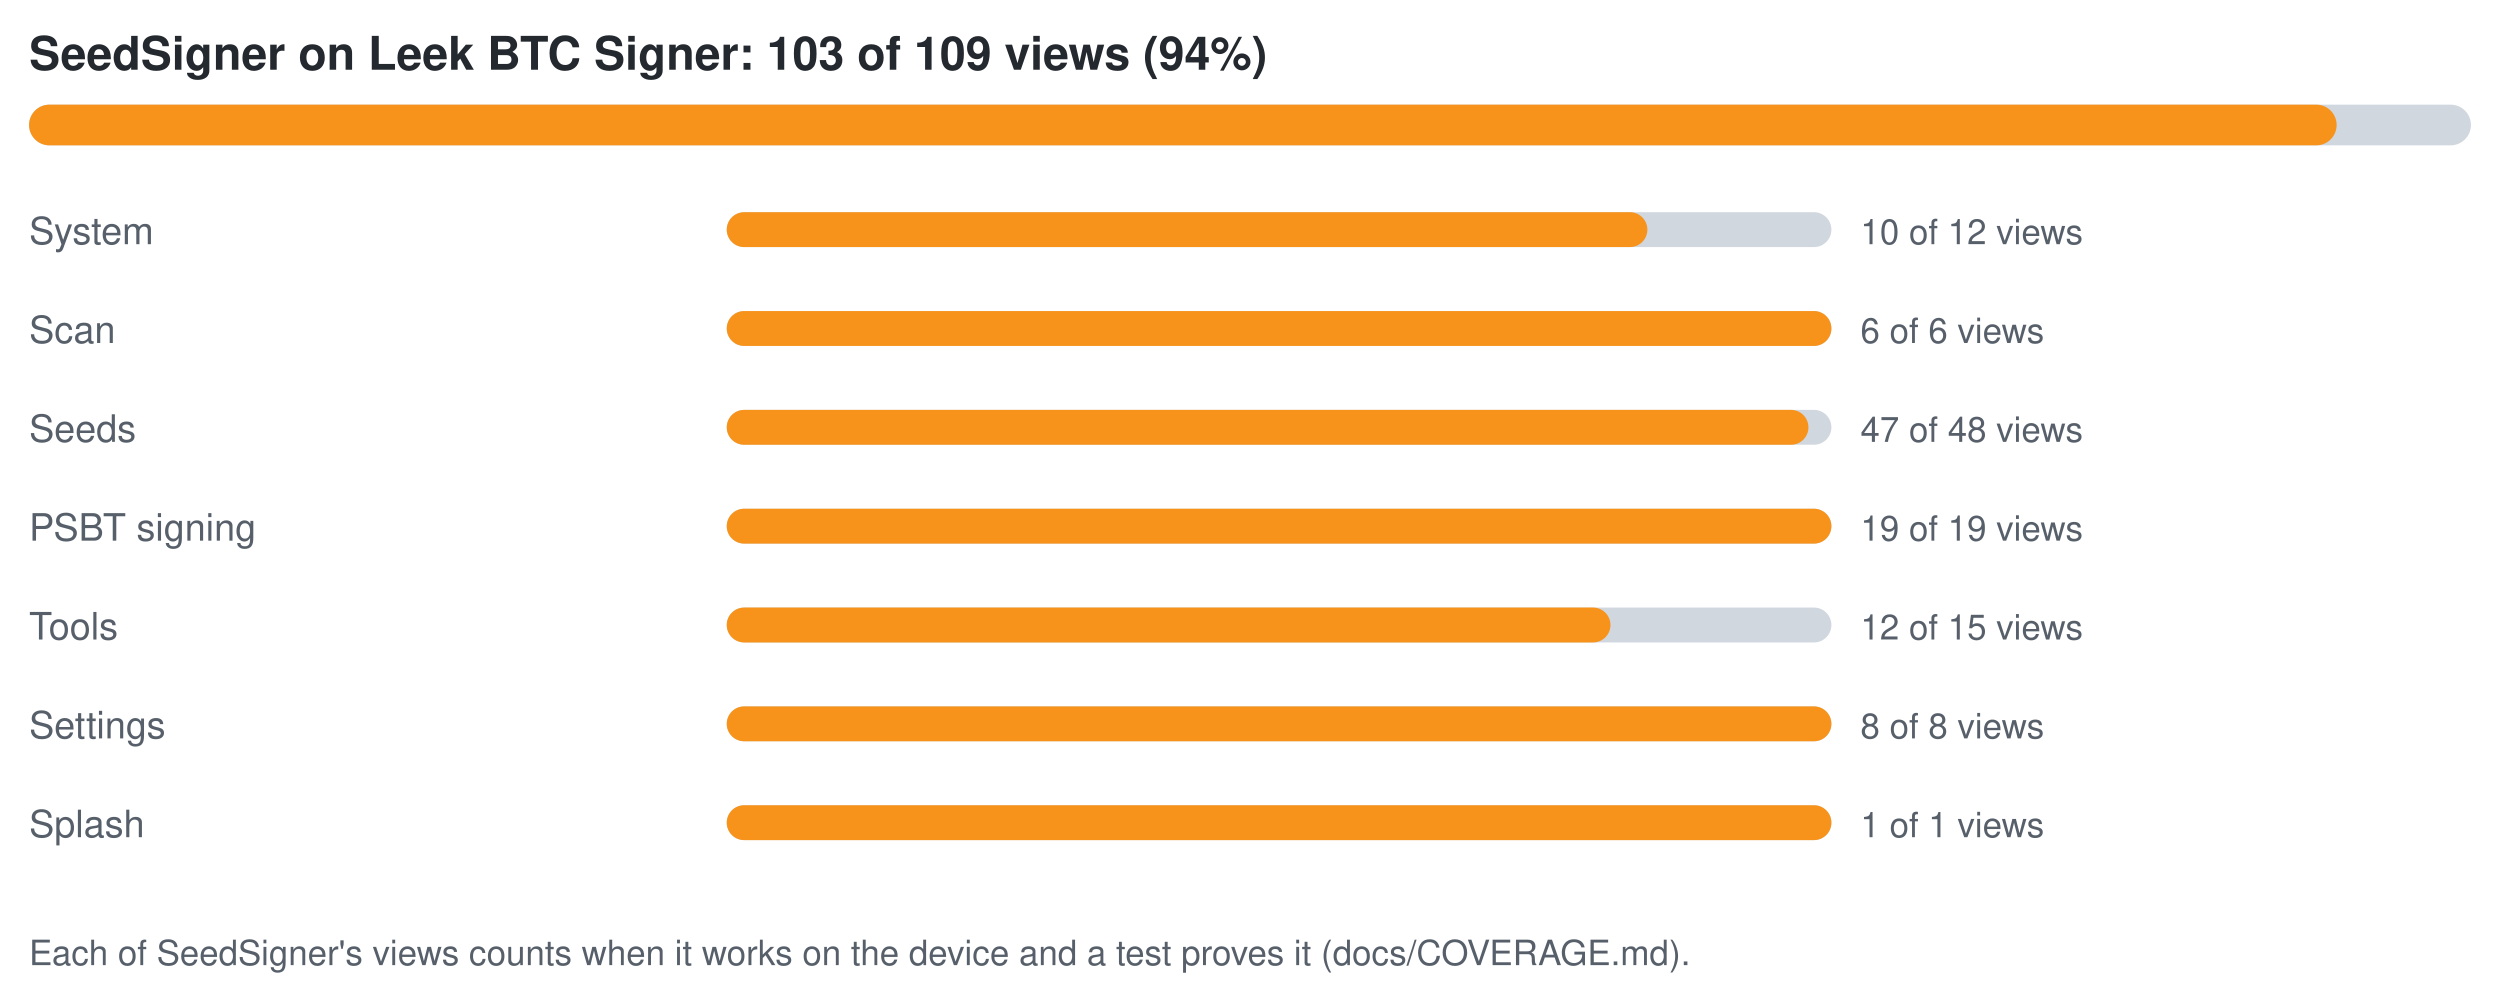
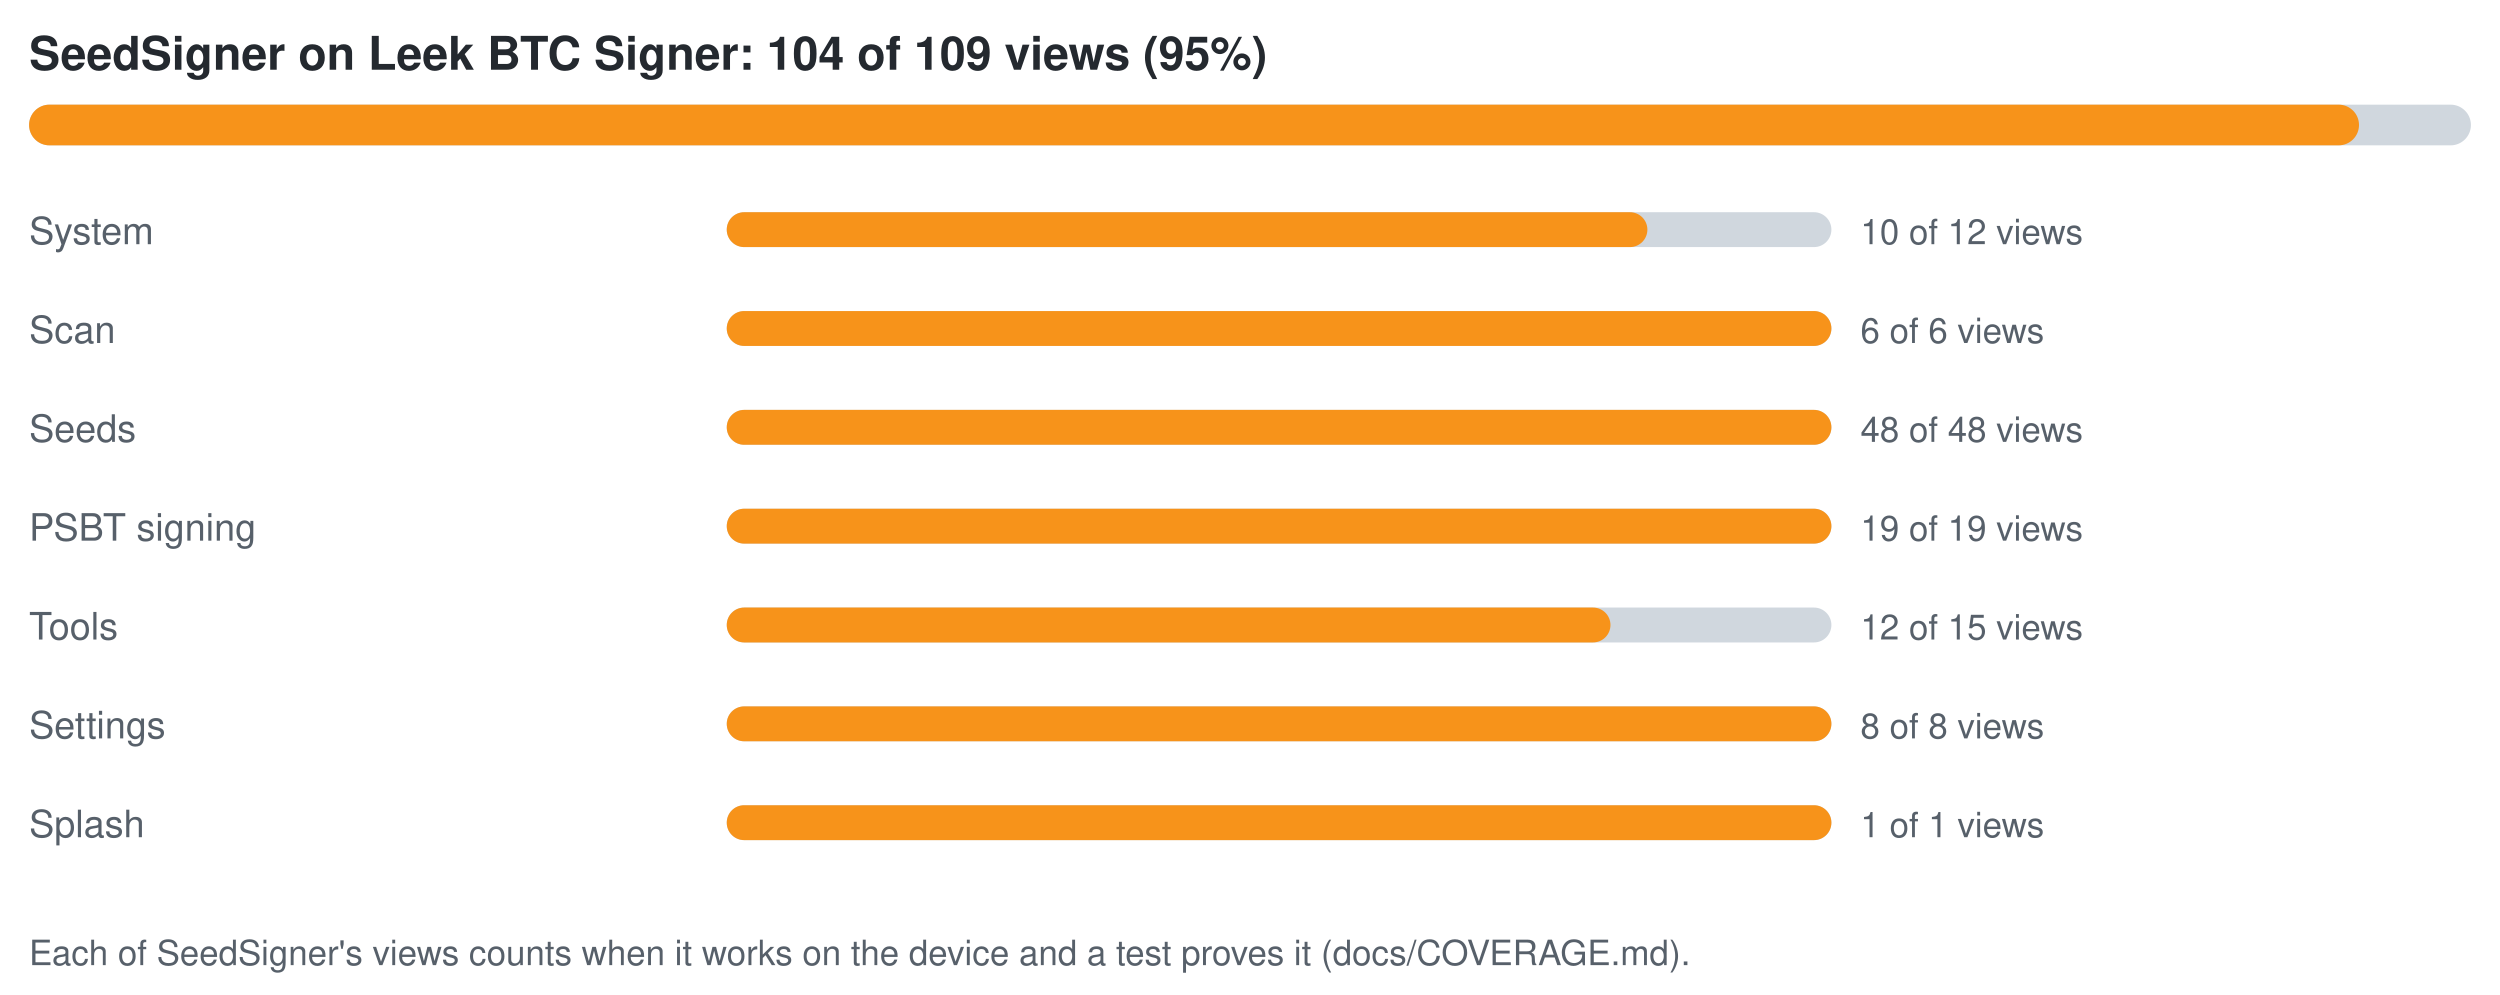
<svg xmlns="http://www.w3.org/2000/svg" width="860" height="342" viewBox="0 0 860 342" font-family="-apple-system,Segoe UI,Helvetica,Arial,sans-serif">
  <style>.t{fill:#57606a;font-size:13px}.h{fill:#24292f;font-size:16px;font-weight:600}.n{fill:#57606a;font-size:12px}.track{fill:#d0d7de}.done{fill:#f7931a}@media (prefers-color-scheme:dark){.t,.n{fill:#9198a1}.h{fill:#e6edf3}.track{fill:#30363d}}</style>
-   <text class="h" x="10" y="24">SeedSigner on Leek BTC Signer: 103 of 109 views (94%)</text>
+   <text class="h" x="10" y="24">SeedSigner on Leek BTC Signer: 104 of 109 views (95%)</text>
  <rect class="track" x="10" y="36" width="840" height="14" rx="7" />
-   <rect class="done" x="10" y="36" width="793.8" height="14" rx="7" />
+   <rect class="done" x="10" y="36" width="801.5" height="14" rx="7" />
  <text class="t" x="10" y="84">System</text>
  <rect class="track" x="250" y="73" width="380" height="12" rx="6" />
  <rect class="done" x="250" y="73" width="316.7" height="12" rx="6" />
  <text class="n" x="640" y="84">10 of 12 views</text>
  <text class="t" x="10" y="118">Scan</text>
  <rect class="track" x="250" y="107" width="380" height="12" rx="6" />
  <rect class="done" x="250" y="107" width="380.0" height="12" rx="6" />
  <text class="n" x="640" y="118">6 of 6 views</text>
  <text class="t" x="10" y="152">Seeds</text>
  <rect class="track" x="250" y="141" width="380" height="12" rx="6" />
-   <rect class="done" x="250" y="141" width="372.1" height="12" rx="6" />
-   <text class="n" x="640" y="152">47 of 48 views</text>
+   <rect class="done" x="250" y="141" width="380.0" height="12" rx="6" />
+   <text class="n" x="640" y="152">48 of 48 views</text>
  <text class="t" x="10" y="186">PSBT signing</text>
  <rect class="track" x="250" y="175" width="380" height="12" rx="6" />
  <rect class="done" x="250" y="175" width="380.0" height="12" rx="6" />
  <text class="n" x="640" y="186">19 of 19 views</text>
  <text class="t" x="10" y="220">Tools</text>
  <rect class="track" x="250" y="209" width="380" height="12" rx="6" />
  <rect class="done" x="250" y="209" width="304.0" height="12" rx="6" />
  <text class="n" x="640" y="220">12 of 15 views</text>
  <text class="t" x="10" y="254">Settings</text>
  <rect class="track" x="250" y="243" width="380" height="12" rx="6" />
  <rect class="done" x="250" y="243" width="380.0" height="12" rx="6" />
  <text class="n" x="640" y="254">8 of 8 views</text>
  <text class="t" x="10" y="288">Splash</text>
  <rect class="track" x="250" y="277" width="380" height="12" rx="6" />
  <rect class="done" x="250" y="277" width="380.0" height="12" rx="6" />
  <text class="n" x="640" y="288">1 of 1 views</text>
  <text class="n" x="10" y="332">Each of SeedSigner's views counts when it works on the device and a test proves it (docs/COVERAGE.md).</text>
</svg>
